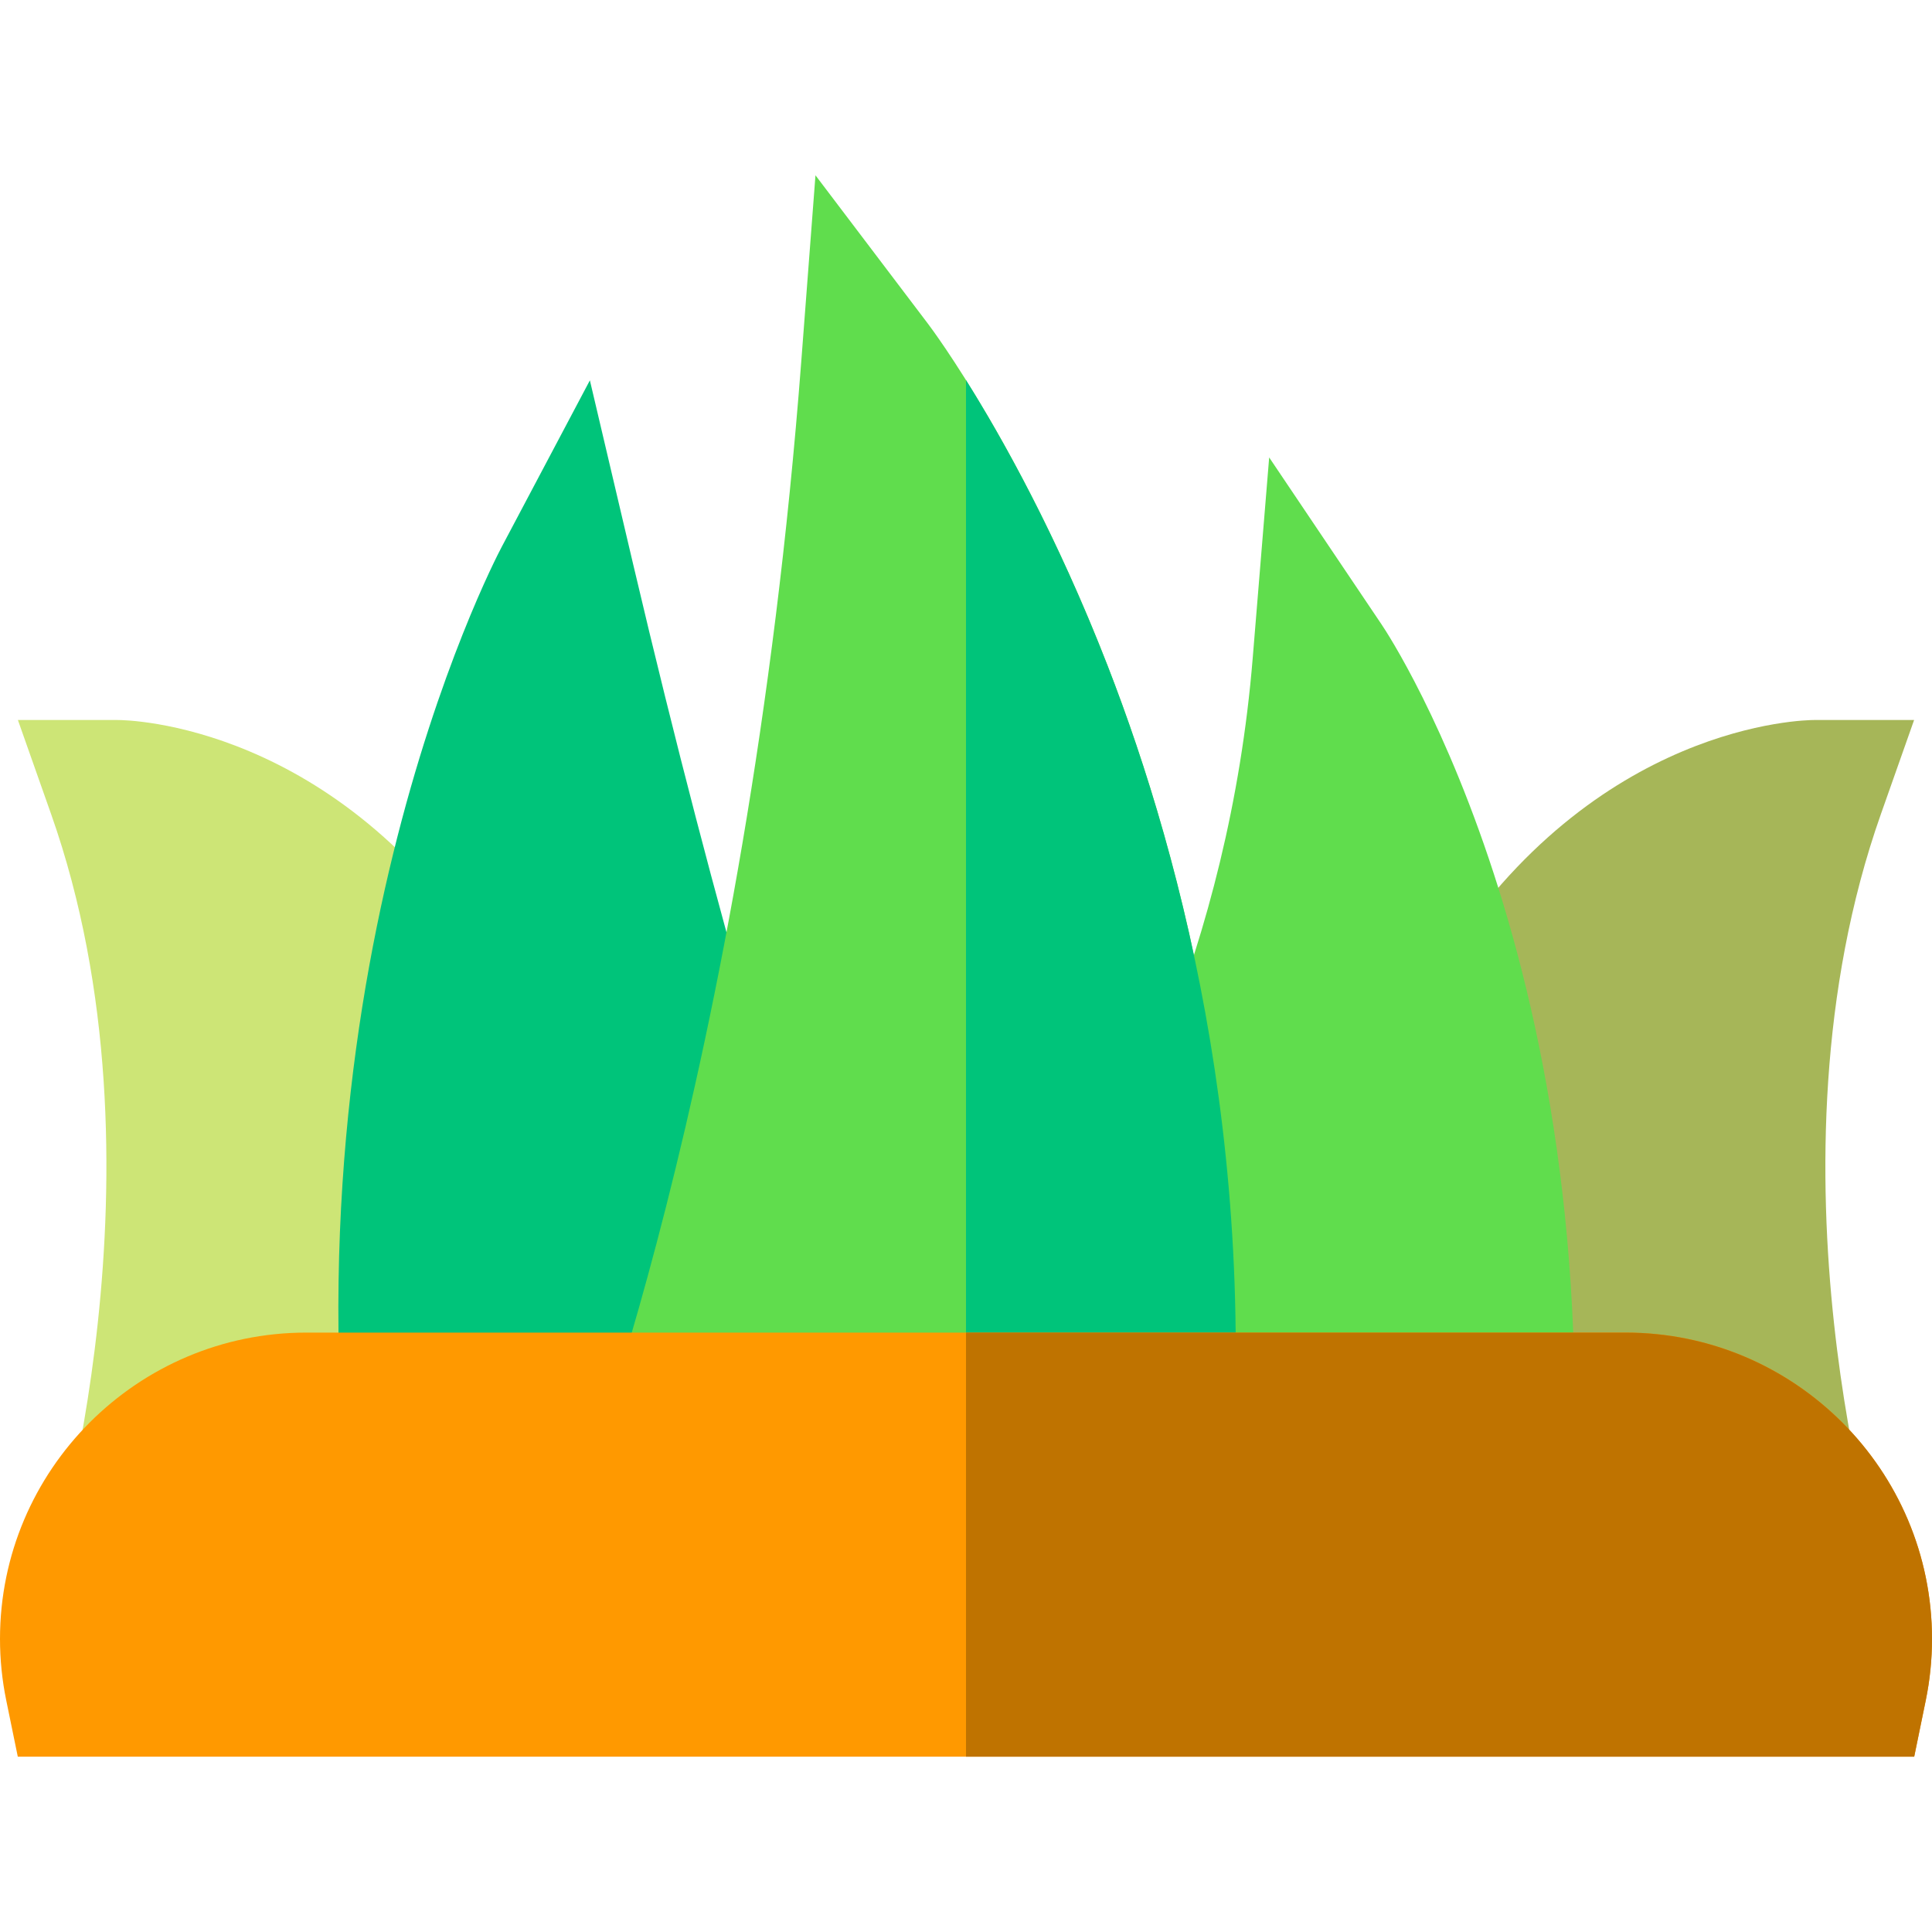
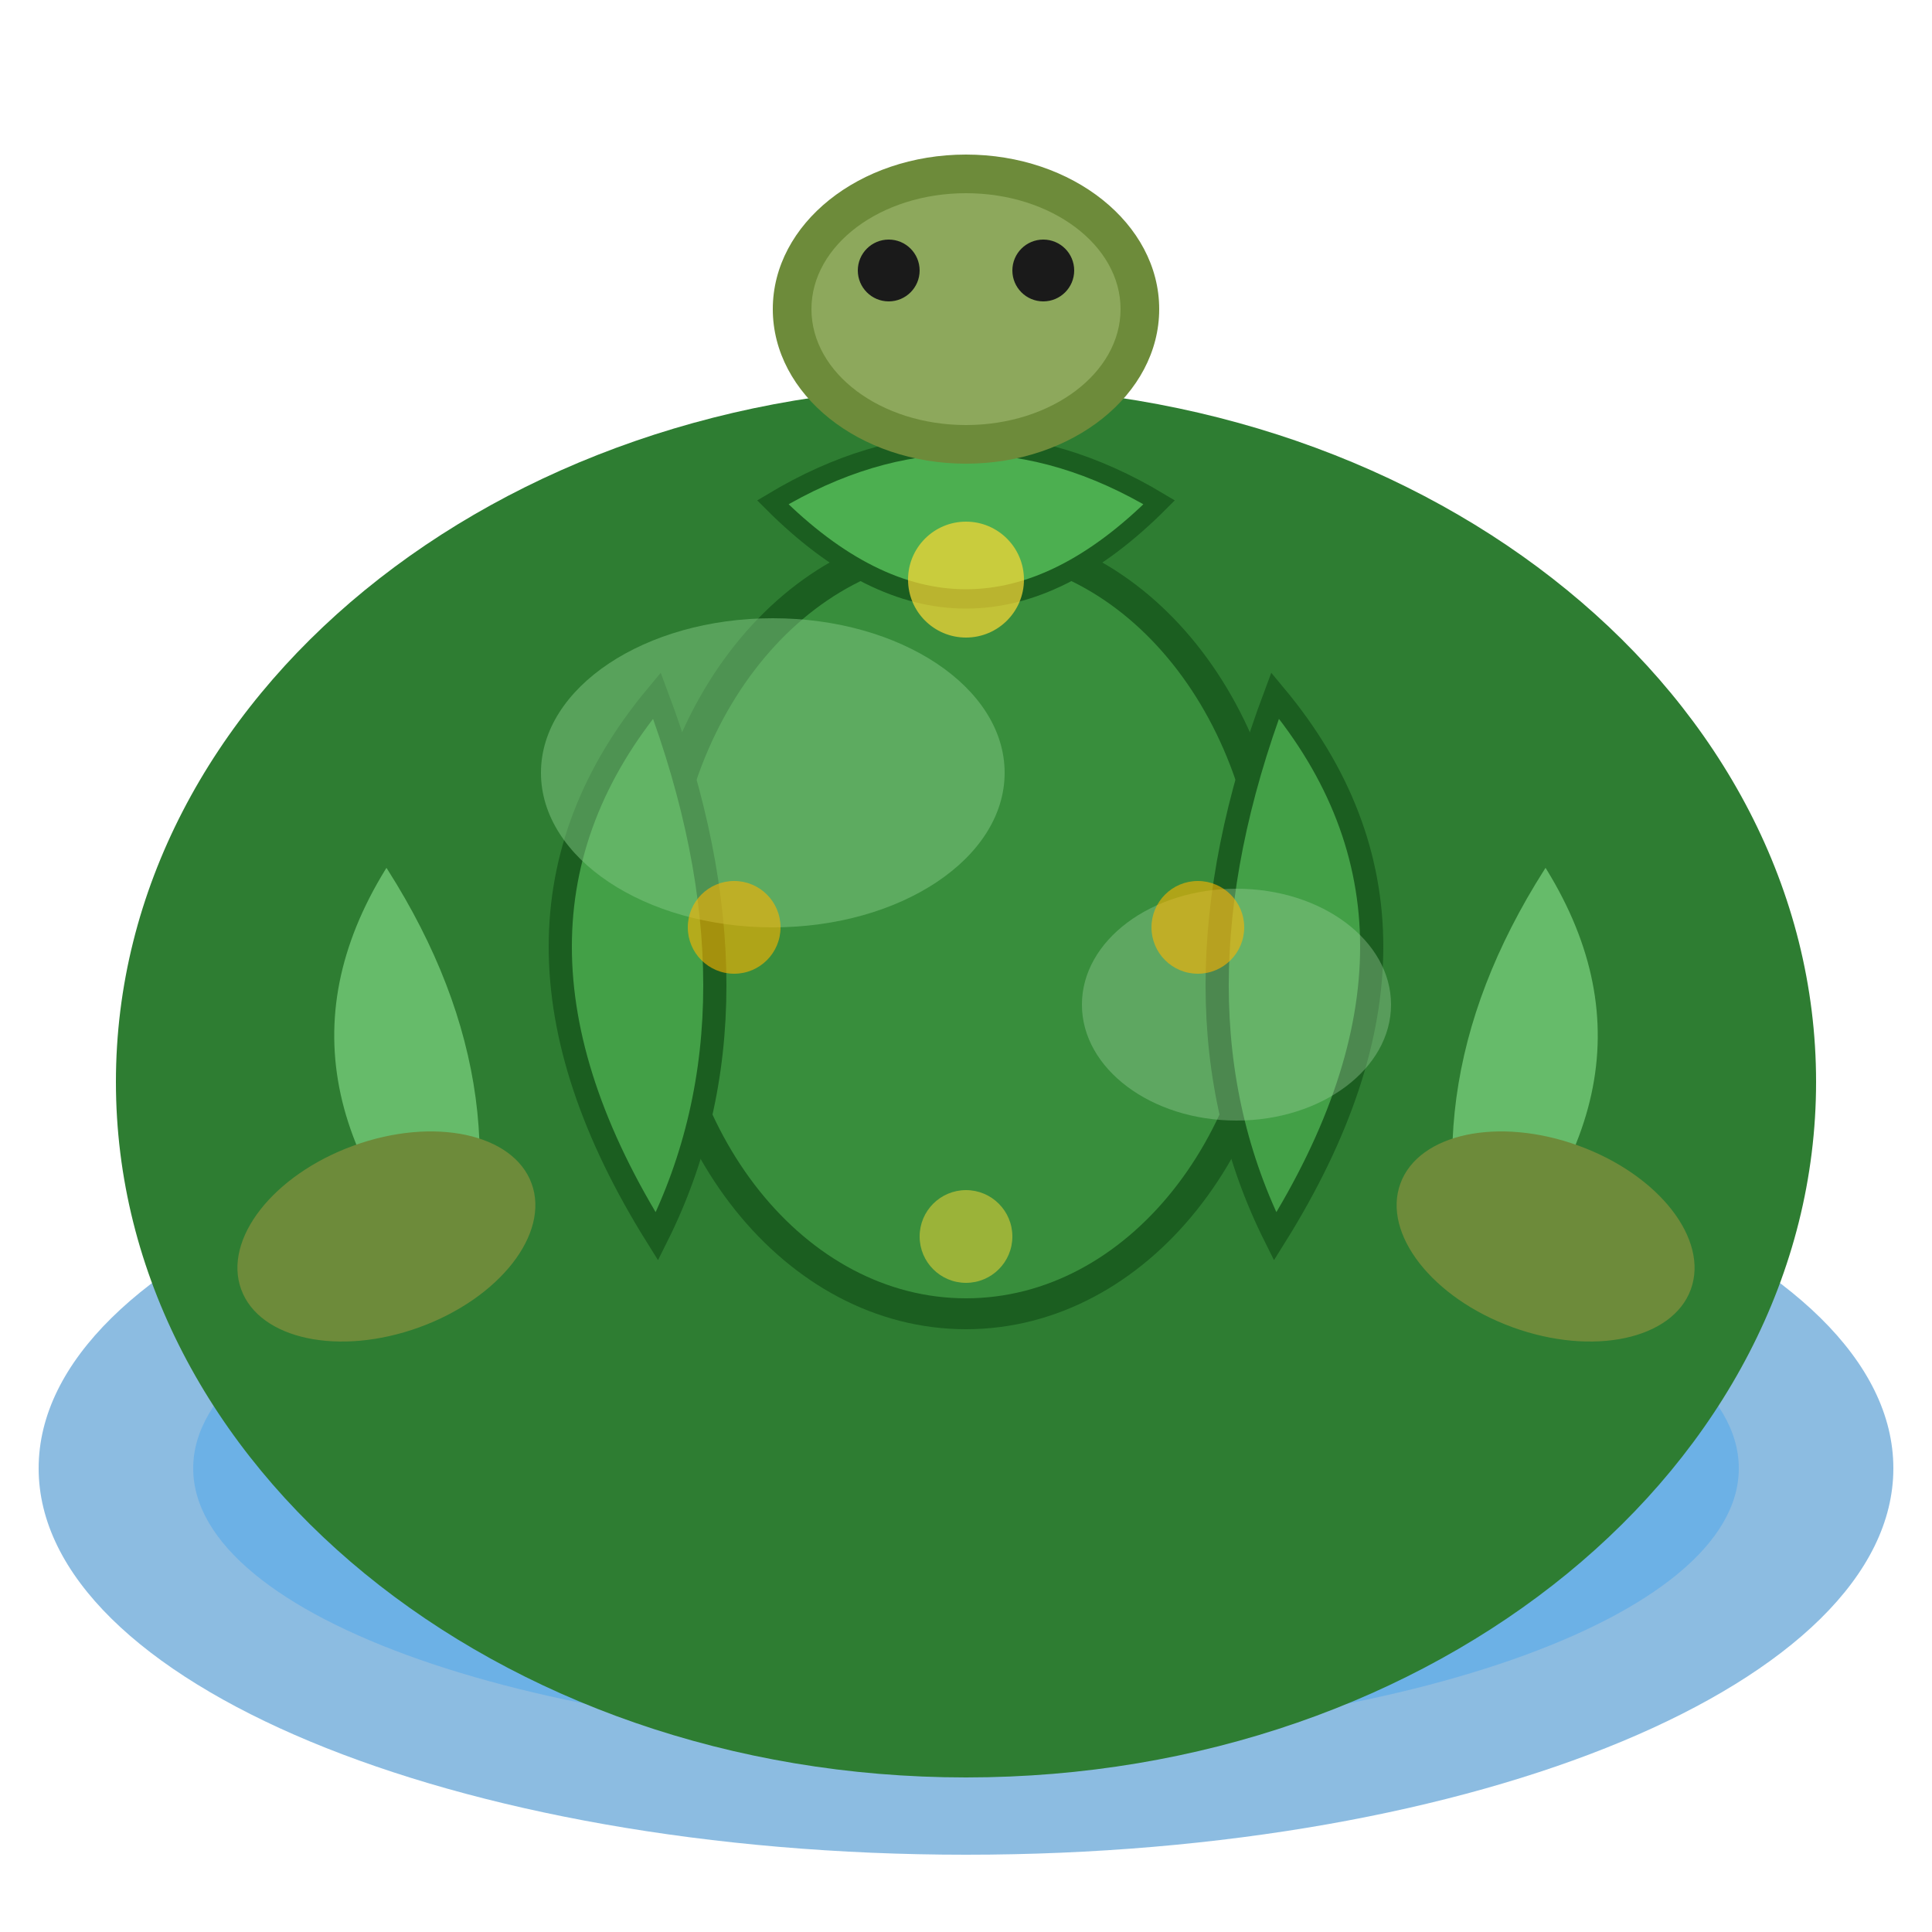
- <svg xmlns="http://www.w3.org/2000/svg" height="187px" width="187px" version="1.1" id="Layer_1" viewBox="0 0 511.999 511.999" xml:space="preserve" fill="#000000">
-   <g id="SVGRepo_bgCarrier" stroke-width="0" />
-   <g id="SVGRepo_tracerCarrier" stroke-linecap="round" stroke-linejoin="round" />
-   <g id="SVGRepo_iconCarrier">
-     <path style="fill:#cde576;" d="M129.844,255.364c-40.545-63.82-96.272-64.553-98.625-64.553H4.744l8.811,24.966 c32.897,93.206,0.14,199.344-0.189,200.388l-7.752,24.402h137.704l1.426-20.198C150.547,338.228,153.742,292.981,129.844,255.364z" />
-     <path style="fill:#a6b658;" d="M498.444,215.776l8.811-24.966H480.78c-2.353,0-58.08,0.733-98.625,64.553 c-23.898,37.617-20.702,82.864-14.902,165.004l1.426,20.198h137.704l-7.752-24.402C498.297,415.107,465.424,309.332,498.444,215.776 z" />
-     <path style="fill:#00C47A;" d="M248.914,413.111c-0.347-0.663-35.242-68.591-81.156-263.725l-11.433-48.59l-23.356,44.116 c-2.534,4.785-61.763,119.04-37.457,279.726l2.409,15.929h134.417l30.922-0.04L248.914,413.111z" />
-     <g>
-       <path style="fill:#60DD4D;" d="M293.561,176.51c-21.966-56.522-46.571-89.304-47.607-90.671l-29.846-39.382l-3.76,49.271 c-14.462,189.531-60.655,305.43-61.115,306.568l-10.479,25.784h182.001l1.818-16.705 C335.469,311.252,313.722,228.39,293.561,176.51z" />
-       <path style="fill:#60DD4D;" d="M366.185,165.564l-29.84-44.338l-4.371,53.264c-6.255,76.241-36.156,135.392-60.138,171.587 c-26.239,39.604-51.385,61.275-51.61,61.466l-38.963,33.021h232.157l1.572-17.007C429.895,262.341,368.794,169.44,366.185,165.564z " />
-     </g>
-     <path style="fill:#00C47A;" d="M293.561,176.51c-13.577-34.936-28.156-60.788-37.561-75.772v327.342h66.755l1.818-16.705 C335.469,311.252,313.722,228.39,293.561,176.51z" />
-     <path style="fill:#FF9900;" d="M430.829,353.152H81.171C36.413,353.152,0,389.565,0,434.323c0,5.456,0.553,10.923,1.646,16.25 l3.07,14.969h502.567l3.07-14.969c1.093-5.327,1.646-10.796,1.646-16.25C512,389.565,475.587,353.152,430.829,353.152z" />
-     <path style="fill:#BF7300;" d="M430.829,353.152H256v112.39h251.283l3.07-14.969c1.093-5.327,1.646-10.796,1.646-16.25 C512,389.565,475.587,353.152,430.829,353.152z" />
-   </g>
+ <svg xmlns="http://www.w3.org/2000/svg" viewBox="0 0 50 50">
+   <ellipse cx="25" cy="38" rx="24" ry="10" fill="#1A7AC4" opacity="0.5" />
+   <ellipse cx="25" cy="38" rx="20" ry="7" fill="#2196F3" opacity="0.3" />
+   <ellipse cx="25" cy="28" rx="22" ry="18" fill="#2E7D32" />
+   <ellipse cx="25" cy="24" rx="8" ry="10" fill="#388E3C" stroke="#1B5E20" stroke-width="0.8" />
+   <path d="M17 18 Q12 24 17 32 Q20 26 17 18Z" fill="#43A047" stroke="#1B5E20" stroke-width="0.6" />
+   <path d="M10 22 Q6 28 12 34 Q14 28 10 22Z" fill="#66BB6A" stroke="#2E7D32" stroke-width="0.5" />
+   <path d="M33 18 Q38 24 33 32 Q30 26 33 18Z" fill="#43A047" stroke="#1B5E20" stroke-width="0.6" />
+   <path d="M40 22 Q44 28 38 34 Q36 28 40 22Z" fill="#66BB6A" stroke="#2E7D32" stroke-width="0.5" />
+   <path d="M20 13 Q25 10 30 13 Q25 18 20 13Z" fill="#4CAF50" stroke="#1B5E20" stroke-width="0.5" />
+   <ellipse cx="20" cy="20" rx="6" ry="4" fill="#81C784" opacity="0.5" />
+   <ellipse cx="32" cy="26" rx="4" ry="3" fill="#A5D6A7" opacity="0.35" />
+   <circle cx="25" cy="15" r="1.5" fill="#FDD835" opacity="0.7" />
+   <circle cx="19" cy="24" r="1.2" fill="#FFB300" opacity="0.6" />
+   <circle cx="31" cy="24" r="1.2" fill="#FFB300" opacity="0.6" />
+   <circle cx="25" cy="32" r="1.2" fill="#FDD835" opacity="0.5" />
+   <ellipse cx="25" cy="8" rx="5" ry="4" fill="#6D8B3A" />
+   <ellipse cx="25" cy="8" rx="4" ry="3" fill="#8DA85C" />
+   <circle cx="23" cy="7" r="0.8" fill="#1A1A1A" />
+   <circle cx="27" cy="7" r="0.8" fill="#1A1A1A" />
+   <ellipse cx="10" cy="32" rx="4" ry="2.5" fill="#6D8B3A" transform="rotate(-20 10 32)" />
+   <ellipse cx="40" cy="32" rx="4" ry="2.5" fill="#6D8B3A" transform="rotate(20 40 32)" />
</svg>
